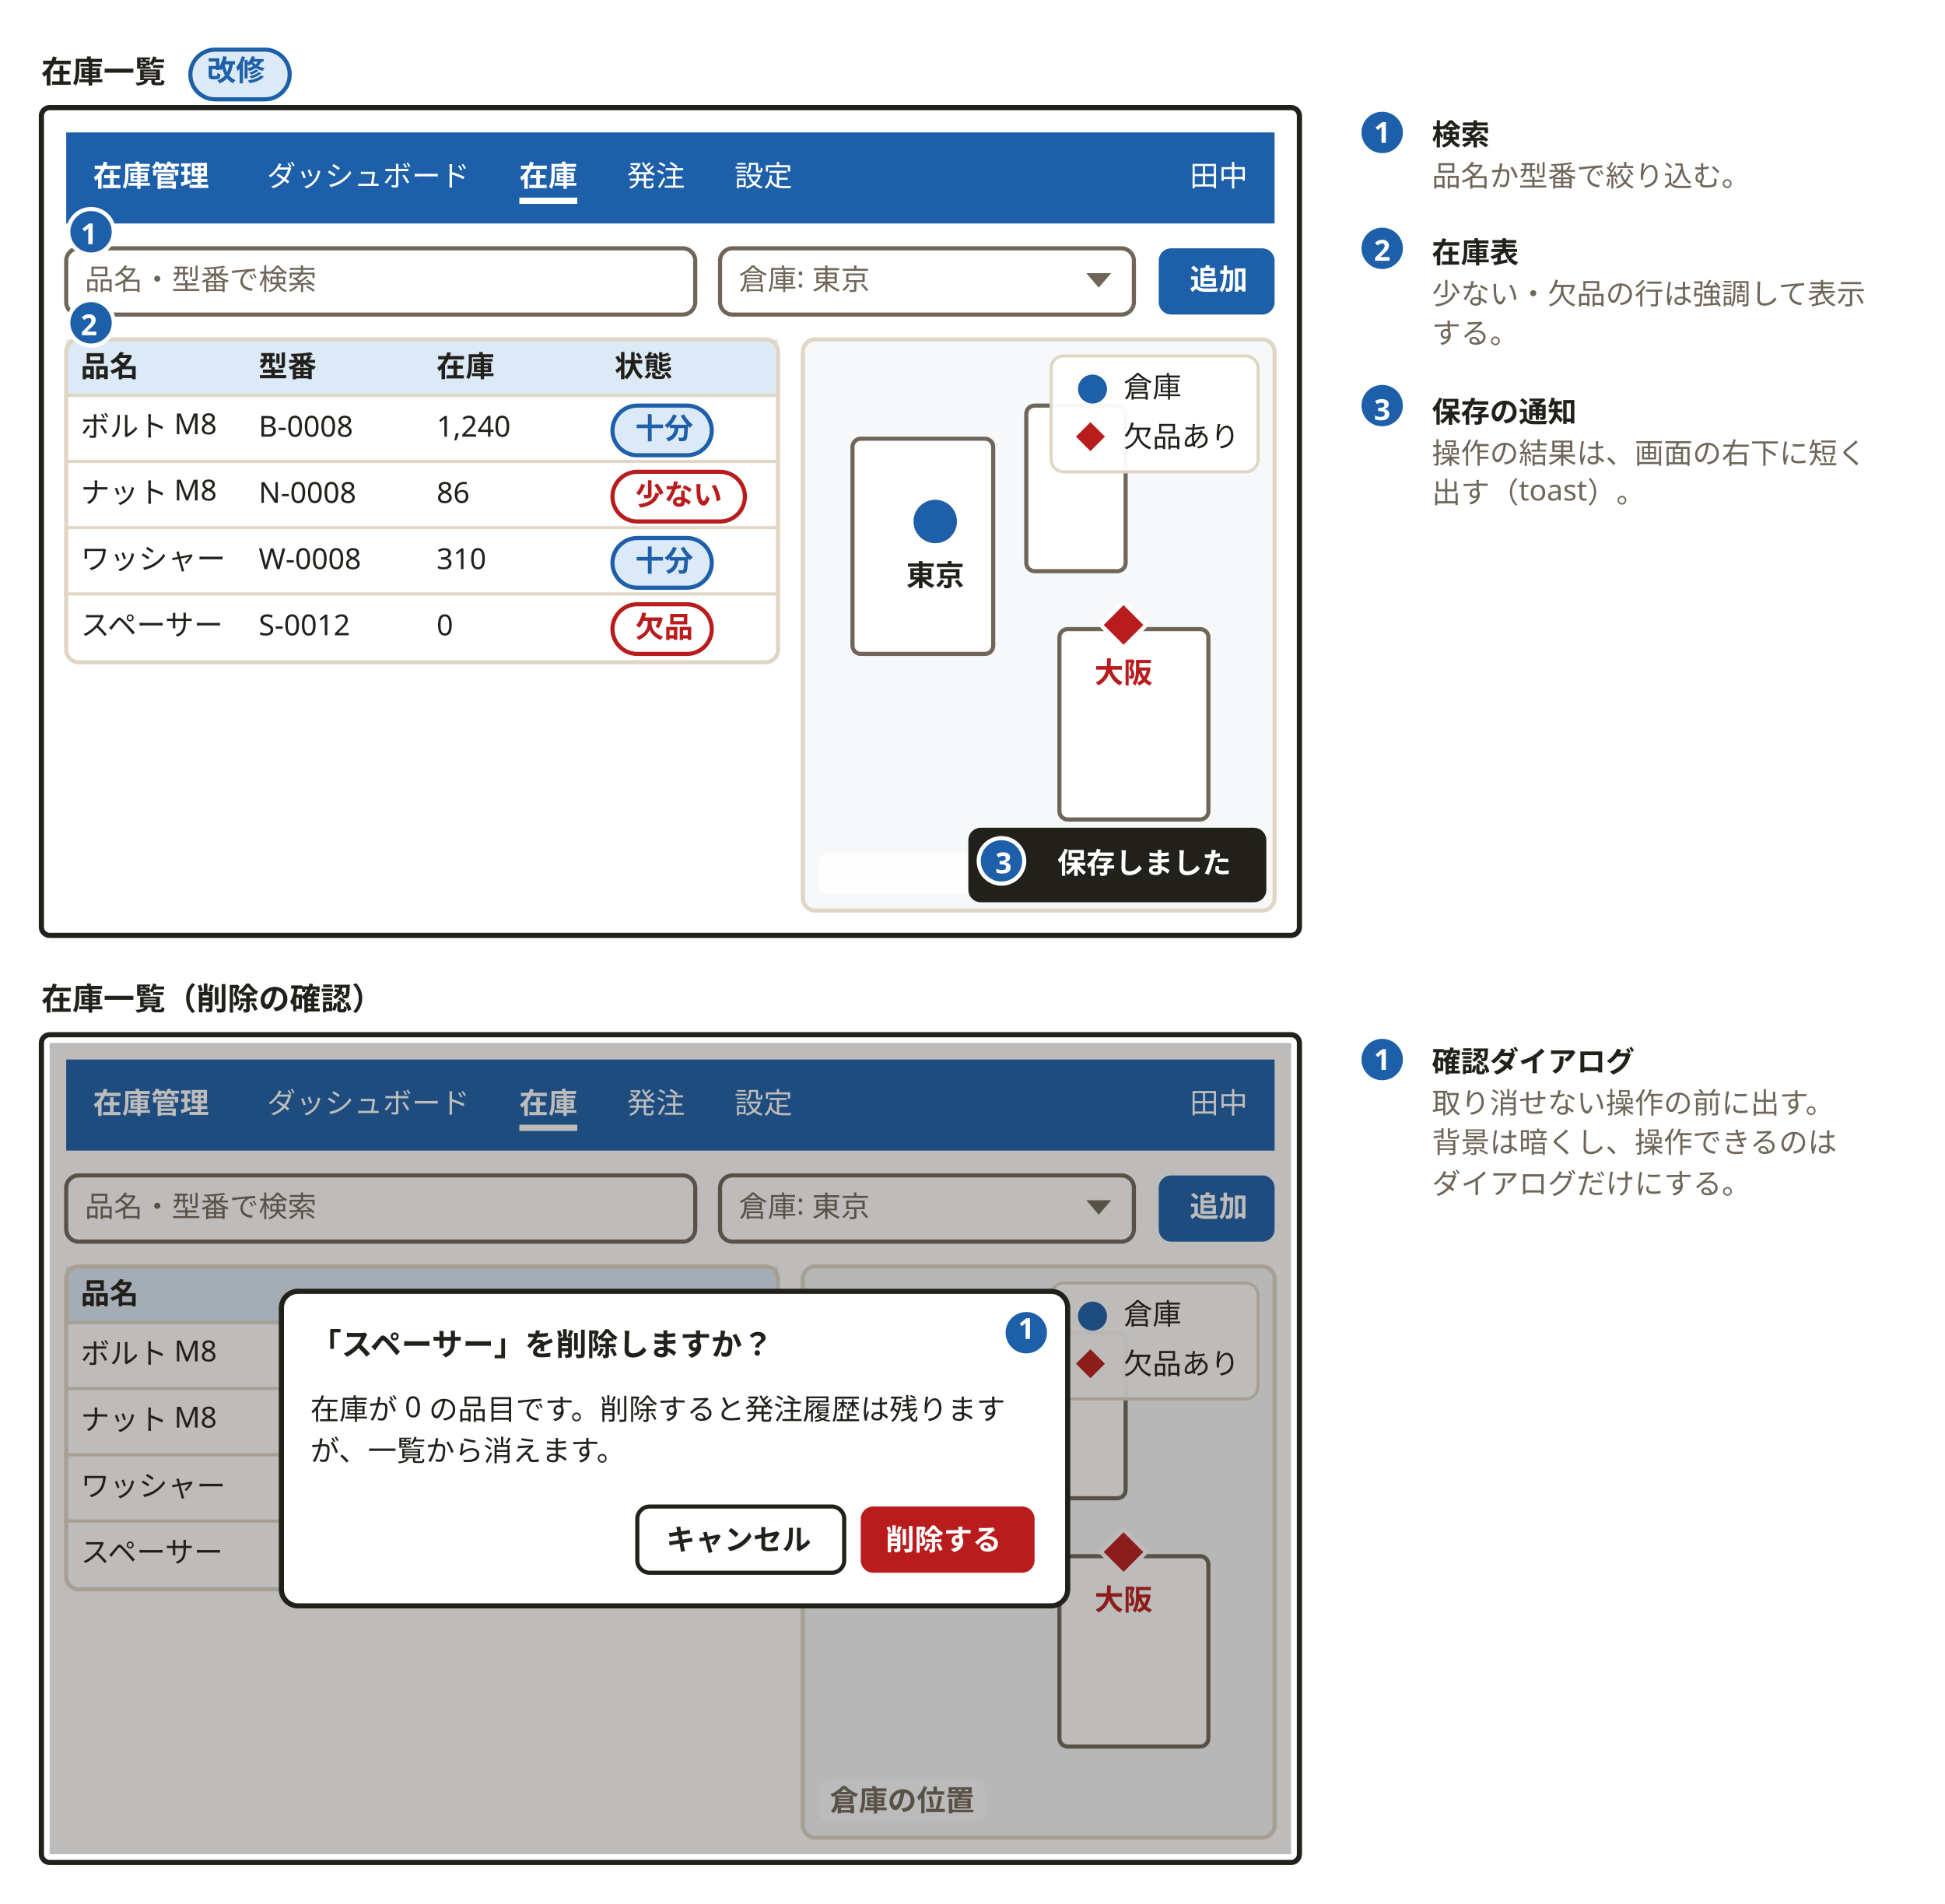
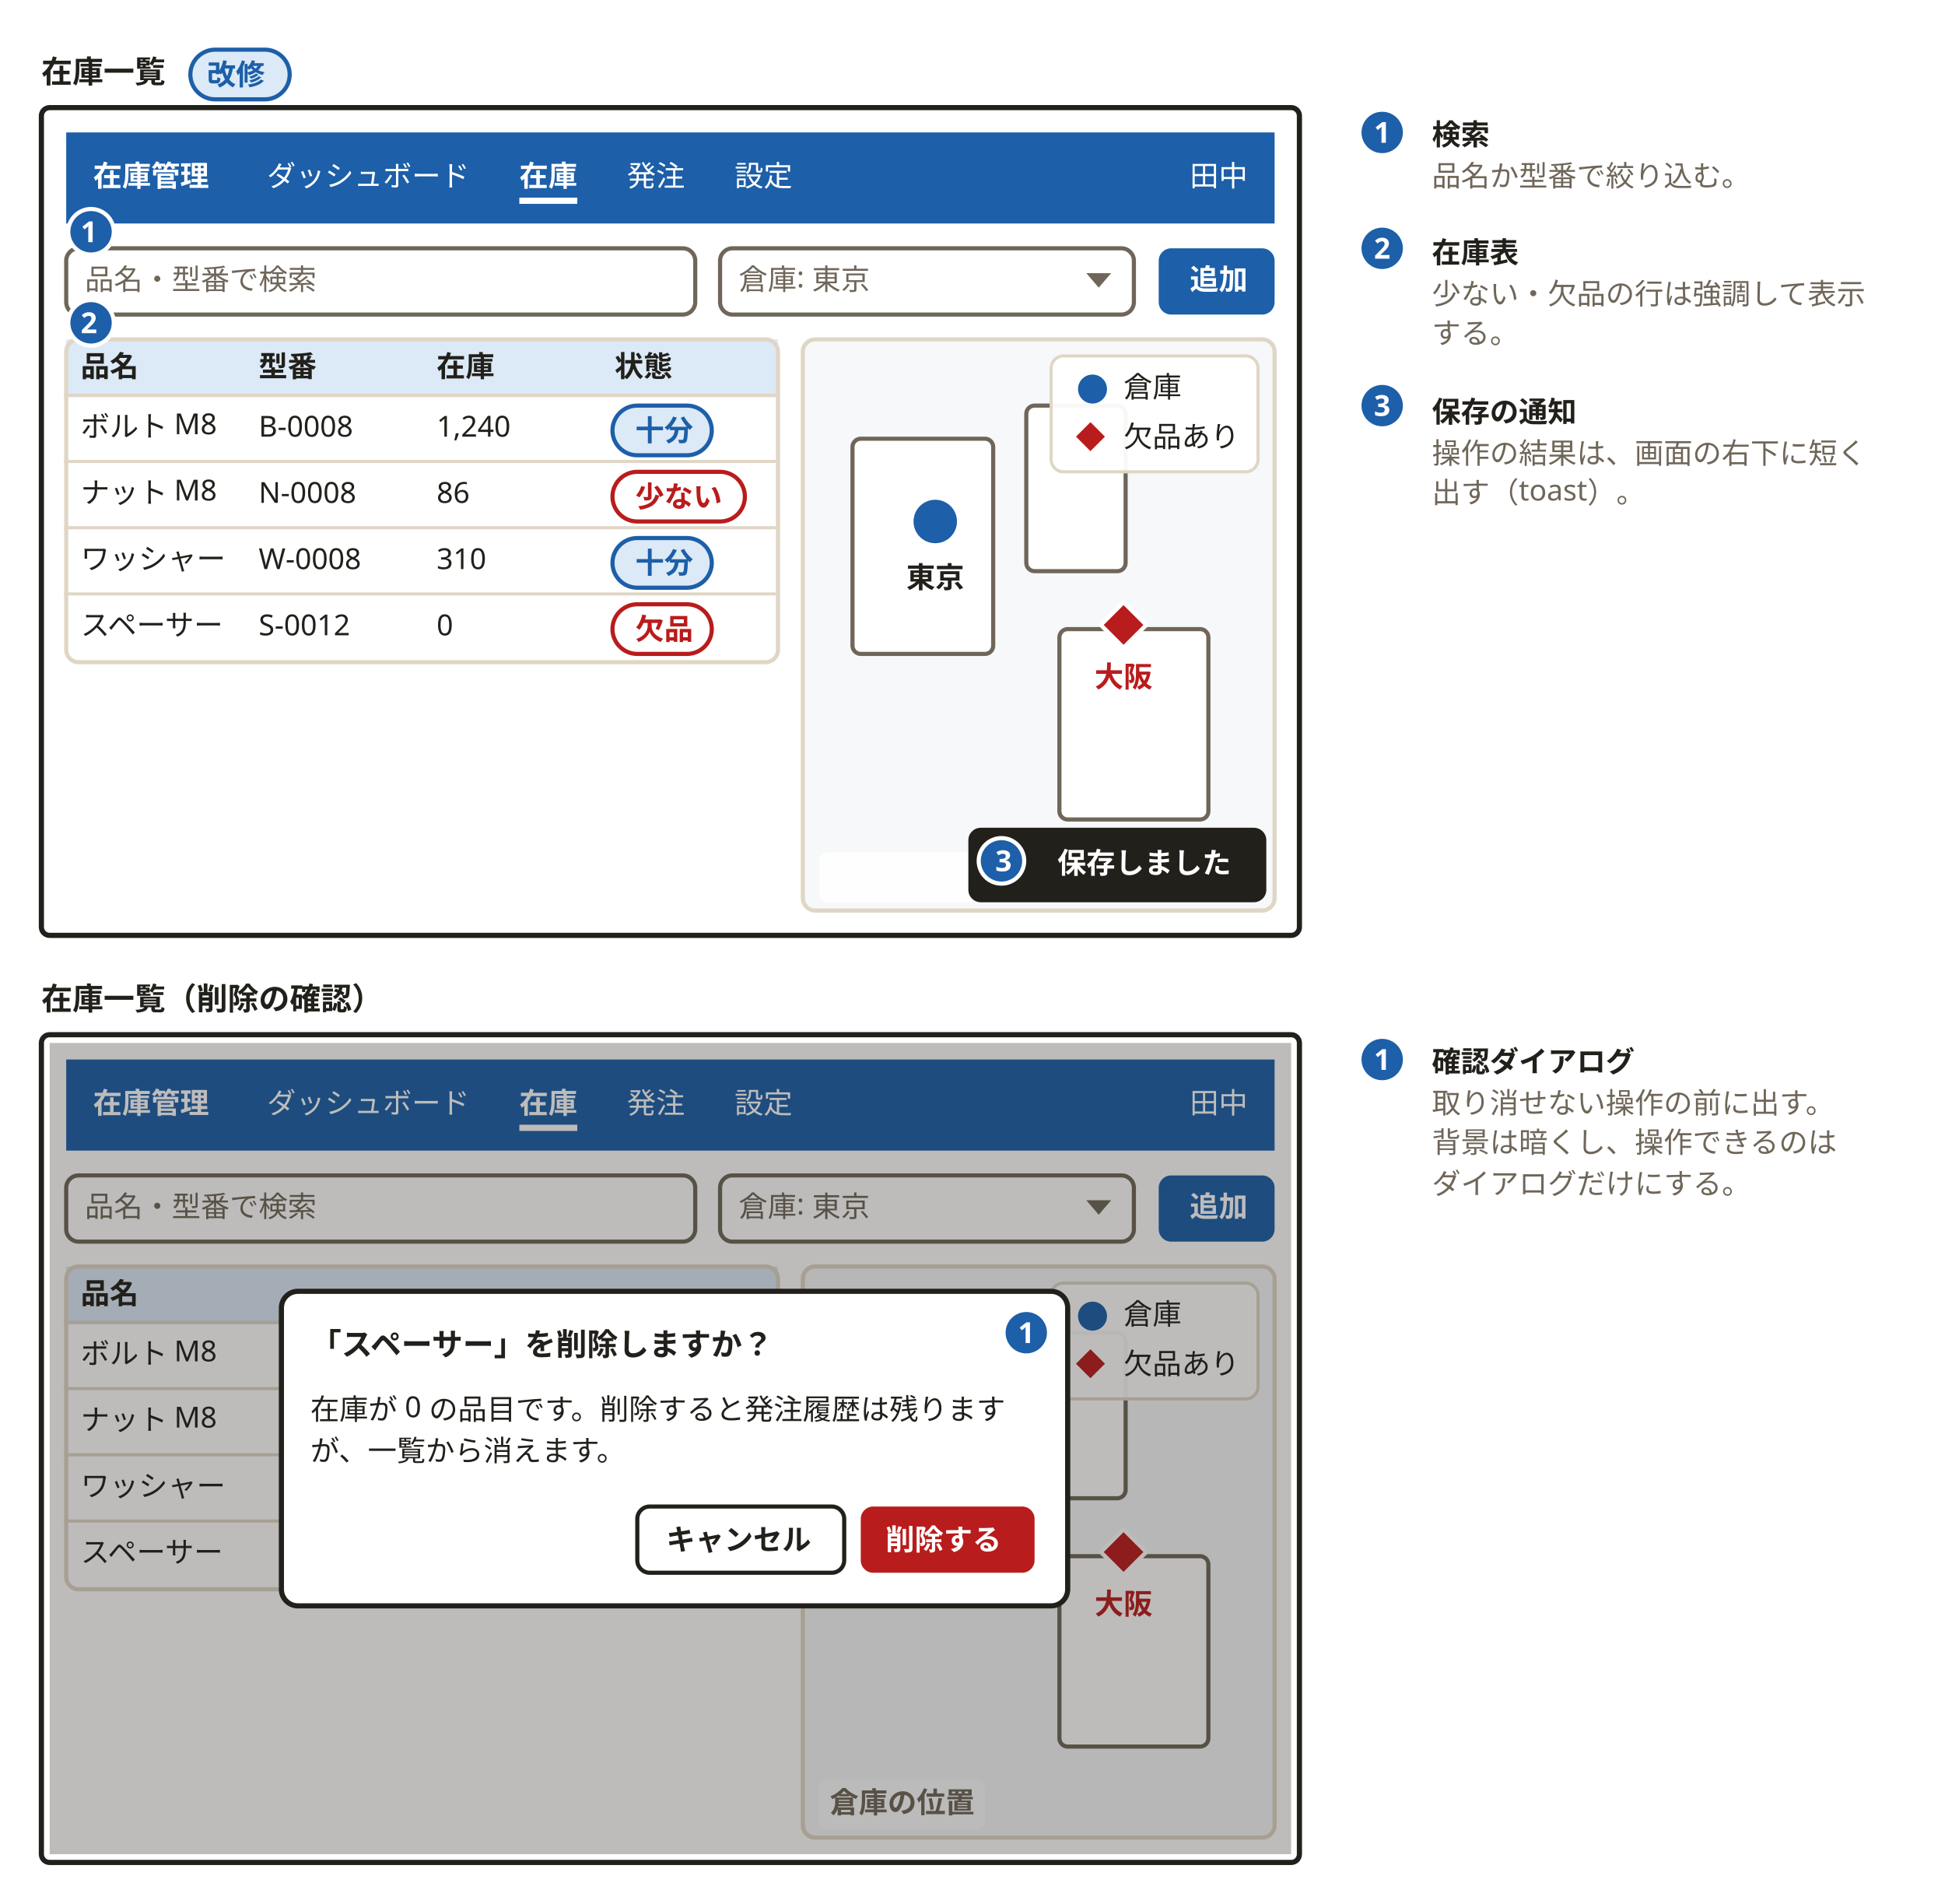
<svg xmlns="http://www.w3.org/2000/svg" width="940" height="920" viewBox="0 0 940 920" role="img" aria-labelledby="svg-title">
  <style>
    text { font-family: 'Hiragino Sans','Hiragino Kaku Gothic ProN','Yu Gothic','YuGothic',Meiryo,'Noto Sans JP',sans-serif; }
    .emoji { font-family: 'Noto Color Emoji','Segoe UI Emoji',sans-serif; }
  </style>
  <rect x="0" y="0" width="940" height="920" fill="#ffffff" />
  <text x="20" y="40" font-size="15" font-weight="700" fill="#22201b">在庫一覧</text>
  <rect x="92" y="24" width="48" height="24" rx="12" fill="#dce9f7" stroke="#1d5fa8" stroke-width="2" />
-   <text x="114" y="39" text-anchor="middle" font-size="14" font-weight="700" fill="#1d5fa8">改修</text>
+   <text x="114" y="41" text-anchor="middle" font-size="14" font-weight="700" fill="#1d5fa8">改修</text>
  <rect x="20" y="52" width="608" height="400" rx="4" fill="#ffffff" stroke="#22201b" stroke-width="2.5" />
  <rect x="32" y="64" width="584" height="44" fill="#1d5fa8" />
  <text x="45" y="90" font-size="14" font-weight="700" fill="#ffffff">在庫管理</text>
  <text x="129" y="90" font-size="14" font-weight="400" fill="#ffffff">ダッシュボード</text>
  <text x="251" y="90" font-size="14" font-weight="700" fill="#ffffff">在庫</text>
  <path d="M251,97 L279,97" fill="none" stroke="#ffffff" stroke-width="3" stroke-linejoin="round" />
  <text x="303" y="90" font-size="14" font-weight="400" fill="#ffffff">発注</text>
  <text x="355" y="90" font-size="14" font-weight="400" fill="#ffffff">設定</text>
  <text x="603" y="90" text-anchor="end" font-size="14" font-weight="400" fill="#ffffff">田中</text>
  <rect x="32" y="120" width="304" height="32" rx="6" fill="#ffffff" stroke="#6f6659" stroke-width="2" />
  <text x="41" y="140" font-size="14" font-weight="400" fill="#6f6659">品名・型番で検索</text>
  <rect x="348" y="120" width="200" height="32" rx="6" fill="#ffffff" stroke="#6f6659" stroke-width="2" />
  <text x="357" y="140" font-size="14" font-weight="400" fill="#6f6659">倉庫: 東京</text>
  <path d="M525,132 L537,132 L531,139 Z" fill="#6f6659" />
  <rect x="560" y="120" width="56" height="32" rx="6" fill="#1d5fa8" />
  <text x="589" y="140" text-anchor="middle" font-size="14" font-weight="700" fill="#ffffff">追加</text>
  <rect x="32" y="164" width="344" height="28" fill="#dce9f7" />
  <text x="39" y="182" font-size="14" font-weight="700" fill="#22201b">品名</text>
  <text x="125" y="182" font-size="14" font-weight="700" fill="#22201b">型番</text>
  <text x="211" y="182" font-size="14" font-weight="700" fill="#22201b">在庫</text>
  <text x="297" y="182" font-size="14" font-weight="700" fill="#22201b">状態</text>
  <path d="M31,191 L375,191" fill="none" stroke="#e0d6c5" stroke-width="1.5" stroke-linejoin="round" />
  <text x="39" y="211" font-size="14" font-weight="400" fill="#22201b">ボルト M8</text>
  <text x="125" y="211" font-size="14" font-weight="400" fill="#22201b">B-0008</text>
  <text x="211" y="211" font-size="14" font-weight="400" fill="#22201b">1,240</text>
  <rect x="296" y="196" width="48" height="24" rx="12" fill="#dce9f7" stroke="#1d5fa8" stroke-width="2" />
-   <text x="321" y="212" text-anchor="middle" font-size="14" font-weight="700" fill="#1d5fa8">十分</text>
+   <text x="321" y="213" text-anchor="middle" font-size="14" font-weight="700" fill="#1d5fa8">十分</text>
  <path d="M31,223 L375,223" fill="none" stroke="#e0d6c5" stroke-width="1.5" stroke-linejoin="round" />
  <text x="39" y="243" font-size="14" font-weight="400" fill="#22201b">ナット M8</text>
  <text x="125" y="243" font-size="14" font-weight="400" fill="#22201b">N-0008</text>
  <text x="211" y="243" font-size="14" font-weight="400" fill="#22201b">86</text>
  <rect x="296" y="228" width="64" height="24" rx="12" fill="#ffffff" stroke="#b91c1c" stroke-width="2" />
-   <text x="328" y="244" text-anchor="middle" font-size="14" font-weight="700" fill="#b91c1c">少ない</text>
+   <text x="328" y="245" text-anchor="middle" font-size="14" font-weight="700" fill="#b91c1c">少ない</text>
  <path d="M31,255 L375,255" fill="none" stroke="#e0d6c5" stroke-width="1.5" stroke-linejoin="round" />
  <text x="39" y="275" font-size="14" font-weight="400" fill="#22201b">ワッシャー</text>
  <text x="125" y="275" font-size="14" font-weight="400" fill="#22201b">W-0008</text>
  <text x="211" y="275" font-size="14" font-weight="400" fill="#22201b">310</text>
  <rect x="296" y="260" width="48" height="24" rx="12" fill="#dce9f7" stroke="#1d5fa8" stroke-width="2" />
-   <text x="321" y="276" text-anchor="middle" font-size="14" font-weight="700" fill="#1d5fa8">十分</text>
+   <text x="321" y="277" text-anchor="middle" font-size="14" font-weight="700" fill="#1d5fa8">十分</text>
  <path d="M31,287 L375,287" fill="none" stroke="#e0d6c5" stroke-width="1.5" stroke-linejoin="round" />
  <text x="39" y="307" font-size="14" font-weight="400" fill="#22201b">スペーサー</text>
  <text x="125" y="307" font-size="14" font-weight="400" fill="#22201b">S-0012</text>
  <text x="211" y="307" font-size="14" font-weight="400" fill="#22201b">0</text>
  <rect x="296" y="292" width="48" height="24" rx="12" fill="#ffffff" stroke="#b91c1c" stroke-width="2" />
-   <text x="321" y="308" text-anchor="middle" font-size="14" font-weight="700" fill="#b91c1c">欠品</text>
+   <text x="321" y="309" text-anchor="middle" font-size="14" font-weight="700" fill="#b91c1c">欠品</text>
  <rect x="32" y="164" width="344" height="156" rx="6" fill="none" stroke="#e0d6c5" stroke-width="2" />
  <rect x="388" y="164" width="228" height="276" rx="6" fill="#f6f8fa" stroke="#e0d6c5" stroke-width="2" />
  <rect x="412" y="212" width="68" height="104" rx="4" fill="#ffffff" stroke="#6f6659" stroke-width="2" />
  <rect x="496" y="196" width="48" height="80" rx="4" fill="#ffffff" stroke="#6f6659" stroke-width="2" />
  <rect x="512" y="304" width="72" height="92" rx="4" fill="#ffffff" stroke="#6f6659" stroke-width="2" />
  <circle cx="452" cy="252" r="12" fill="#1d5fa8" stroke="#ffffff" stroke-width="3" />
-   <rect x="432" y="268" width="36" height="20" rx="4" fill="#ffffff" fill-opacity="0.92" />
-   <text x="452" y="283" text-anchor="middle" font-size="14" font-weight="700" fill="#22201b">東京</text>
+   <rect x="432" y="268" width="36" height="24" rx="4" fill="#ffffff" fill-opacity="0.92" />
+   <text x="452" y="284" text-anchor="middle" font-size="14" font-weight="700" fill="#22201b">東京</text>
  <path d="M543,291 L554,302 L543,313 L532,302 Z" fill="#b91c1c" stroke="#ffffff" stroke-width="2" stroke-linejoin="round" />
-   <rect x="524" y="316" width="36" height="20" rx="4" fill="#ffffff" fill-opacity="0.92" />
-   <text x="543" y="330" text-anchor="middle" font-size="14" font-weight="700" fill="#b91c1c">大阪</text>
+   <rect x="524" y="316" width="36" height="24" rx="4" fill="#ffffff" fill-opacity="0.92" />
+   <text x="543" y="332" text-anchor="middle" font-size="14" font-weight="700" fill="#b91c1c">大阪</text>
  <rect x="508" y="172" width="100" height="56" rx="6" fill="#ffffff" fill-opacity="0.95" stroke="#e0d6c5" stroke-width="1.5" />
  <circle cx="528" cy="188" r="7" fill="#1d5fa8" />
  <text x="543" y="192" font-size="14" font-weight="400" fill="#22201b">倉庫</text>
  <path d="M527,204 L534,211 L527,218 L520,211 Z" fill="#b91c1c" />
  <text x="543" y="216" font-size="14" font-weight="400" fill="#22201b">欠品あり</text>
-   <rect x="396" y="412" width="80" height="20" rx="4" fill="#ffffff" fill-opacity="0.92" />
+   <rect x="396" y="412" width="80" height="24" rx="4" fill="#ffffff" fill-opacity="0.92" />
  <rect x="468" y="400" width="144" height="36" rx="6" fill="#22201b" />
  <text x="553" y="422" text-anchor="middle" font-size="14" font-weight="700" fill="#ffffff">保存しました</text>
  <g role="img" aria-label="注釈 1" data-badge="">
    <circle cx="44" cy="112" r="11" fill="#1d5fa8" stroke="#ffffff" stroke-width="2" />
-     <text x="43" y="118" text-anchor="middle" font-size="14" font-weight="700" fill="#ffffff">1</text>
+     <text x="43" y="117" text-anchor="middle" font-size="14" font-weight="700" fill="#ffffff">1</text>
  </g>
  <g role="img" aria-label="注釈 2" data-badge="">
    <circle cx="44" cy="156" r="11" fill="#1d5fa8" stroke="#ffffff" stroke-width="2" />
-     <text x="43" y="162" text-anchor="middle" font-size="14" font-weight="700" fill="#ffffff">2</text>
+     <text x="43" y="161" text-anchor="middle" font-size="14" font-weight="700" fill="#ffffff">2</text>
  </g>
  <g role="img" aria-label="注釈 3" data-badge="">
    <circle cx="484" cy="416" r="11" fill="#1d5fa8" stroke="#ffffff" stroke-width="2" />
-     <text x="485" y="422" text-anchor="middle" font-size="14" font-weight="700" fill="#ffffff">3</text>
+     <text x="485" y="421" text-anchor="middle" font-size="14" font-weight="700" fill="#ffffff">3</text>
  </g>
  <g role="img" aria-label="注釈 1" data-badge="">
    <circle cx="668" cy="64" r="11" fill="#1d5fa8" stroke="#ffffff" stroke-width="2" />
    <text x="668" y="69" text-anchor="middle" font-size="14" font-weight="700" fill="#ffffff">1</text>
  </g>
  <text x="692" y="70" font-size="14" font-weight="700" fill="#22201b">検索</text>
  <text x="692" y="90" font-size="14" font-weight="400" fill="#6f6659">品名か型番で絞り込む。</text>
  <g role="img" aria-label="注釈 2" data-badge="">
    <circle cx="668" cy="120" r="11" fill="#1d5fa8" stroke="#ffffff" stroke-width="2" />
-     <text x="668" y="126" text-anchor="middle" font-size="14" font-weight="700" fill="#ffffff">2</text>
+     <text x="668" y="125" text-anchor="middle" font-size="14" font-weight="700" fill="#ffffff">2</text>
  </g>
  <text x="692" y="127" font-size="14" font-weight="700" fill="#22201b">在庫表</text>
  <text x="692" y="147" font-size="14" font-weight="400" fill="#6f6659">少ない・欠品の行は強調して表示</text>
  <text x="692" y="166" font-size="14" font-weight="400" fill="#6f6659">する。</text>
  <g role="img" aria-label="注釈 3" data-badge="">
    <circle cx="668" cy="196" r="11" fill="#1d5fa8" stroke="#ffffff" stroke-width="2" />
-     <text x="668" y="203" text-anchor="middle" font-size="14" font-weight="700" fill="#ffffff">3</text>
+     <text x="668" y="201" text-anchor="middle" font-size="14" font-weight="700" fill="#ffffff">3</text>
  </g>
  <text x="692" y="204" font-size="14" font-weight="700" fill="#22201b">保存の通知</text>
  <text x="692" y="224" font-size="14" font-weight="400" fill="#6f6659">操作の結果は、画面の右下に短く</text>
  <text x="692" y="243" font-size="14" font-weight="400" fill="#6f6659">出す（toast）。</text>
  <text x="20" y="488" font-size="15" font-weight="700" fill="#22201b">在庫一覧（削除の確認）</text>
  <rect x="20" y="500" width="608" height="400" rx="4" fill="#ffffff" stroke="#22201b" stroke-width="2.5" />
  <rect x="32" y="512" width="584" height="44" fill="#1d5fa8" />
  <text x="45" y="538" font-size="14" font-weight="700" fill="#ffffff">在庫管理</text>
  <text x="129" y="538" font-size="14" font-weight="400" fill="#ffffff">ダッシュボード</text>
  <text x="251" y="538" font-size="14" font-weight="700" fill="#ffffff">在庫</text>
  <path d="M251,545 L279,545" fill="none" stroke="#ffffff" stroke-width="3" stroke-linejoin="round" />
  <text x="303" y="538" font-size="14" font-weight="400" fill="#ffffff">発注</text>
  <text x="355" y="538" font-size="14" font-weight="400" fill="#ffffff">設定</text>
  <text x="603" y="538" text-anchor="end" font-size="14" font-weight="400" fill="#ffffff">田中</text>
  <rect x="32" y="568" width="304" height="32" rx="6" fill="#ffffff" stroke="#6f6659" stroke-width="2" />
  <text x="41" y="588" font-size="14" font-weight="400" fill="#6f6659">品名・型番で検索</text>
  <rect x="348" y="568" width="200" height="32" rx="6" fill="#ffffff" stroke="#6f6659" stroke-width="2" />
  <text x="357" y="588" font-size="14" font-weight="400" fill="#6f6659">倉庫: 東京</text>
  <path d="M525,580 L537,580 L531,587 Z" fill="#6f6659" />
  <rect x="560" y="568" width="56" height="32" rx="6" fill="#1d5fa8" />
  <text x="589" y="588" text-anchor="middle" font-size="14" font-weight="700" fill="#ffffff">追加</text>
  <rect x="32" y="612" width="344" height="28" fill="#dce9f7" />
  <text x="39" y="630" font-size="14" font-weight="700" fill="#22201b">品名</text>
  <path d="M31,639 L375,639" fill="none" stroke="#e0d6c5" stroke-width="1.5" stroke-linejoin="round" />
  <text x="39" y="659" font-size="14" font-weight="400" fill="#22201b">ボルト M8</text>
  <path d="M31,671 L375,671" fill="none" stroke="#e0d6c5" stroke-width="1.5" stroke-linejoin="round" />
  <text x="39" y="691" font-size="14" font-weight="400" fill="#22201b">ナット M8</text>
  <path d="M31,703 L375,703" fill="none" stroke="#e0d6c5" stroke-width="1.5" stroke-linejoin="round" />
  <text x="39" y="723" font-size="14" font-weight="400" fill="#22201b">ワッシャー</text>
  <path d="M31,735 L375,735" fill="none" stroke="#e0d6c5" stroke-width="1.5" stroke-linejoin="round" />
  <text x="39" y="755" font-size="14" font-weight="400" fill="#22201b">スペーサー</text>
  <rect x="32" y="612" width="344" height="156" rx="6" fill="none" stroke="#e0d6c5" stroke-width="2" />
  <rect x="388" y="612" width="228" height="276" rx="6" fill="#f6f8fa" stroke="#e0d6c5" stroke-width="2" />
  <rect x="496" y="644" width="48" height="80" rx="4" fill="#ffffff" stroke="#6f6659" stroke-width="2" />
  <rect x="512" y="752" width="72" height="92" rx="4" fill="#ffffff" stroke="#6f6659" stroke-width="2" />
  <path d="M543,739 L554,750 L543,761 L532,750 Z" fill="#b91c1c" stroke="#ffffff" stroke-width="2" stroke-linejoin="round" />
-   <rect x="524" y="764" width="36" height="20" rx="4" fill="#ffffff" fill-opacity="0.92" />
-   <text x="543" y="778" text-anchor="middle" font-size="14" font-weight="700" fill="#b91c1c">大阪</text>
+   <rect x="524" y="764" width="36" height="24" rx="4" fill="#ffffff" fill-opacity="0.92" />
+   <text x="543" y="780" text-anchor="middle" font-size="14" font-weight="700" fill="#b91c1c">大阪</text>
  <rect x="508" y="620" width="100" height="56" rx="6" fill="#ffffff" fill-opacity="0.95" stroke="#e0d6c5" stroke-width="1.5" />
  <circle cx="528" cy="636" r="7" fill="#1d5fa8" />
  <text x="543" y="640" font-size="14" font-weight="400" fill="#22201b">倉庫</text>
  <path d="M527,652 L534,659 L527,666 L520,659 Z" fill="#b91c1c" />
  <text x="543" y="664" font-size="14" font-weight="400" fill="#22201b">欠品あり</text>
-   <rect x="396" y="860" width="80" height="20" rx="4" fill="#ffffff" fill-opacity="0.92" />
-   <text x="401" y="875" font-size="14" font-weight="700" fill="#6f6659">倉庫の位置</text>
+   <rect x="396" y="860" width="80" height="24" rx="4" fill="#ffffff" fill-opacity="0.92" />
+   <text x="401" y="876" font-size="14" font-weight="700" fill="#6f6659">倉庫の位置</text>
  <rect x="24" y="504" width="600" height="392" fill="#22201b" fill-opacity="0.3" />
  <rect x="136" y="624" width="380" height="152" rx="8" fill="#ffffff" stroke="#22201b" stroke-width="2.5" />
  <text x="150" y="655" font-size="15" font-weight="700" fill="#22201b">「スペーサー」を削除しますか？</text>
  <rect x="144" y="664" width="364" height="56" fill="#ffffff" />
  <text x="150" y="686" font-size="14" font-weight="400" fill="#22201b">在庫が 0 の品目です。削除すると発注履歴は残ります</text>
  <text x="150" y="706" font-size="14" font-weight="400" fill="#22201b">が、一覧から消えます。</text>
  <rect x="416" y="728" width="84" height="32" rx="6" fill="#b91c1c" />
  <text x="456" y="749" text-anchor="middle" font-size="14" font-weight="700" fill="#ffffff">削除する</text>
  <rect x="308" y="728" width="100" height="32" rx="6" fill="#ffffff" stroke="#22201b" stroke-width="2" />
  <text x="357" y="749" text-anchor="middle" font-size="14" font-weight="700" fill="#22201b">キャンセル</text>
  <g role="img" aria-label="注釈 1" data-badge="">
    <circle cx="496" cy="644" r="11" fill="#1d5fa8" stroke="#ffffff" stroke-width="2" />
-     <text x="496" y="647" text-anchor="middle" font-size="14" font-weight="700" fill="#ffffff">1</text>
+     <text x="496" y="649" text-anchor="middle" font-size="14" font-weight="700" fill="#ffffff">1</text>
  </g>
  <g role="img" aria-label="注釈 1" data-badge="">
    <circle cx="668" cy="512" r="11" fill="#1d5fa8" stroke="#ffffff" stroke-width="2" />
    <text x="668" y="517" text-anchor="middle" font-size="14" font-weight="700" fill="#ffffff">1</text>
  </g>
  <text x="692" y="518" font-size="14" font-weight="700" fill="#22201b">確認ダイアログ</text>
  <text x="692" y="538" font-size="14" font-weight="400" fill="#6f6659">取り消せない操作の前に出す。</text>
  <text x="692" y="557" font-size="14" font-weight="400" fill="#6f6659">背景は暗くし、操作できるのは</text>
  <text x="692" y="577" font-size="14" font-weight="400" fill="#6f6659">ダイアログだけにする。</text>
</svg>
